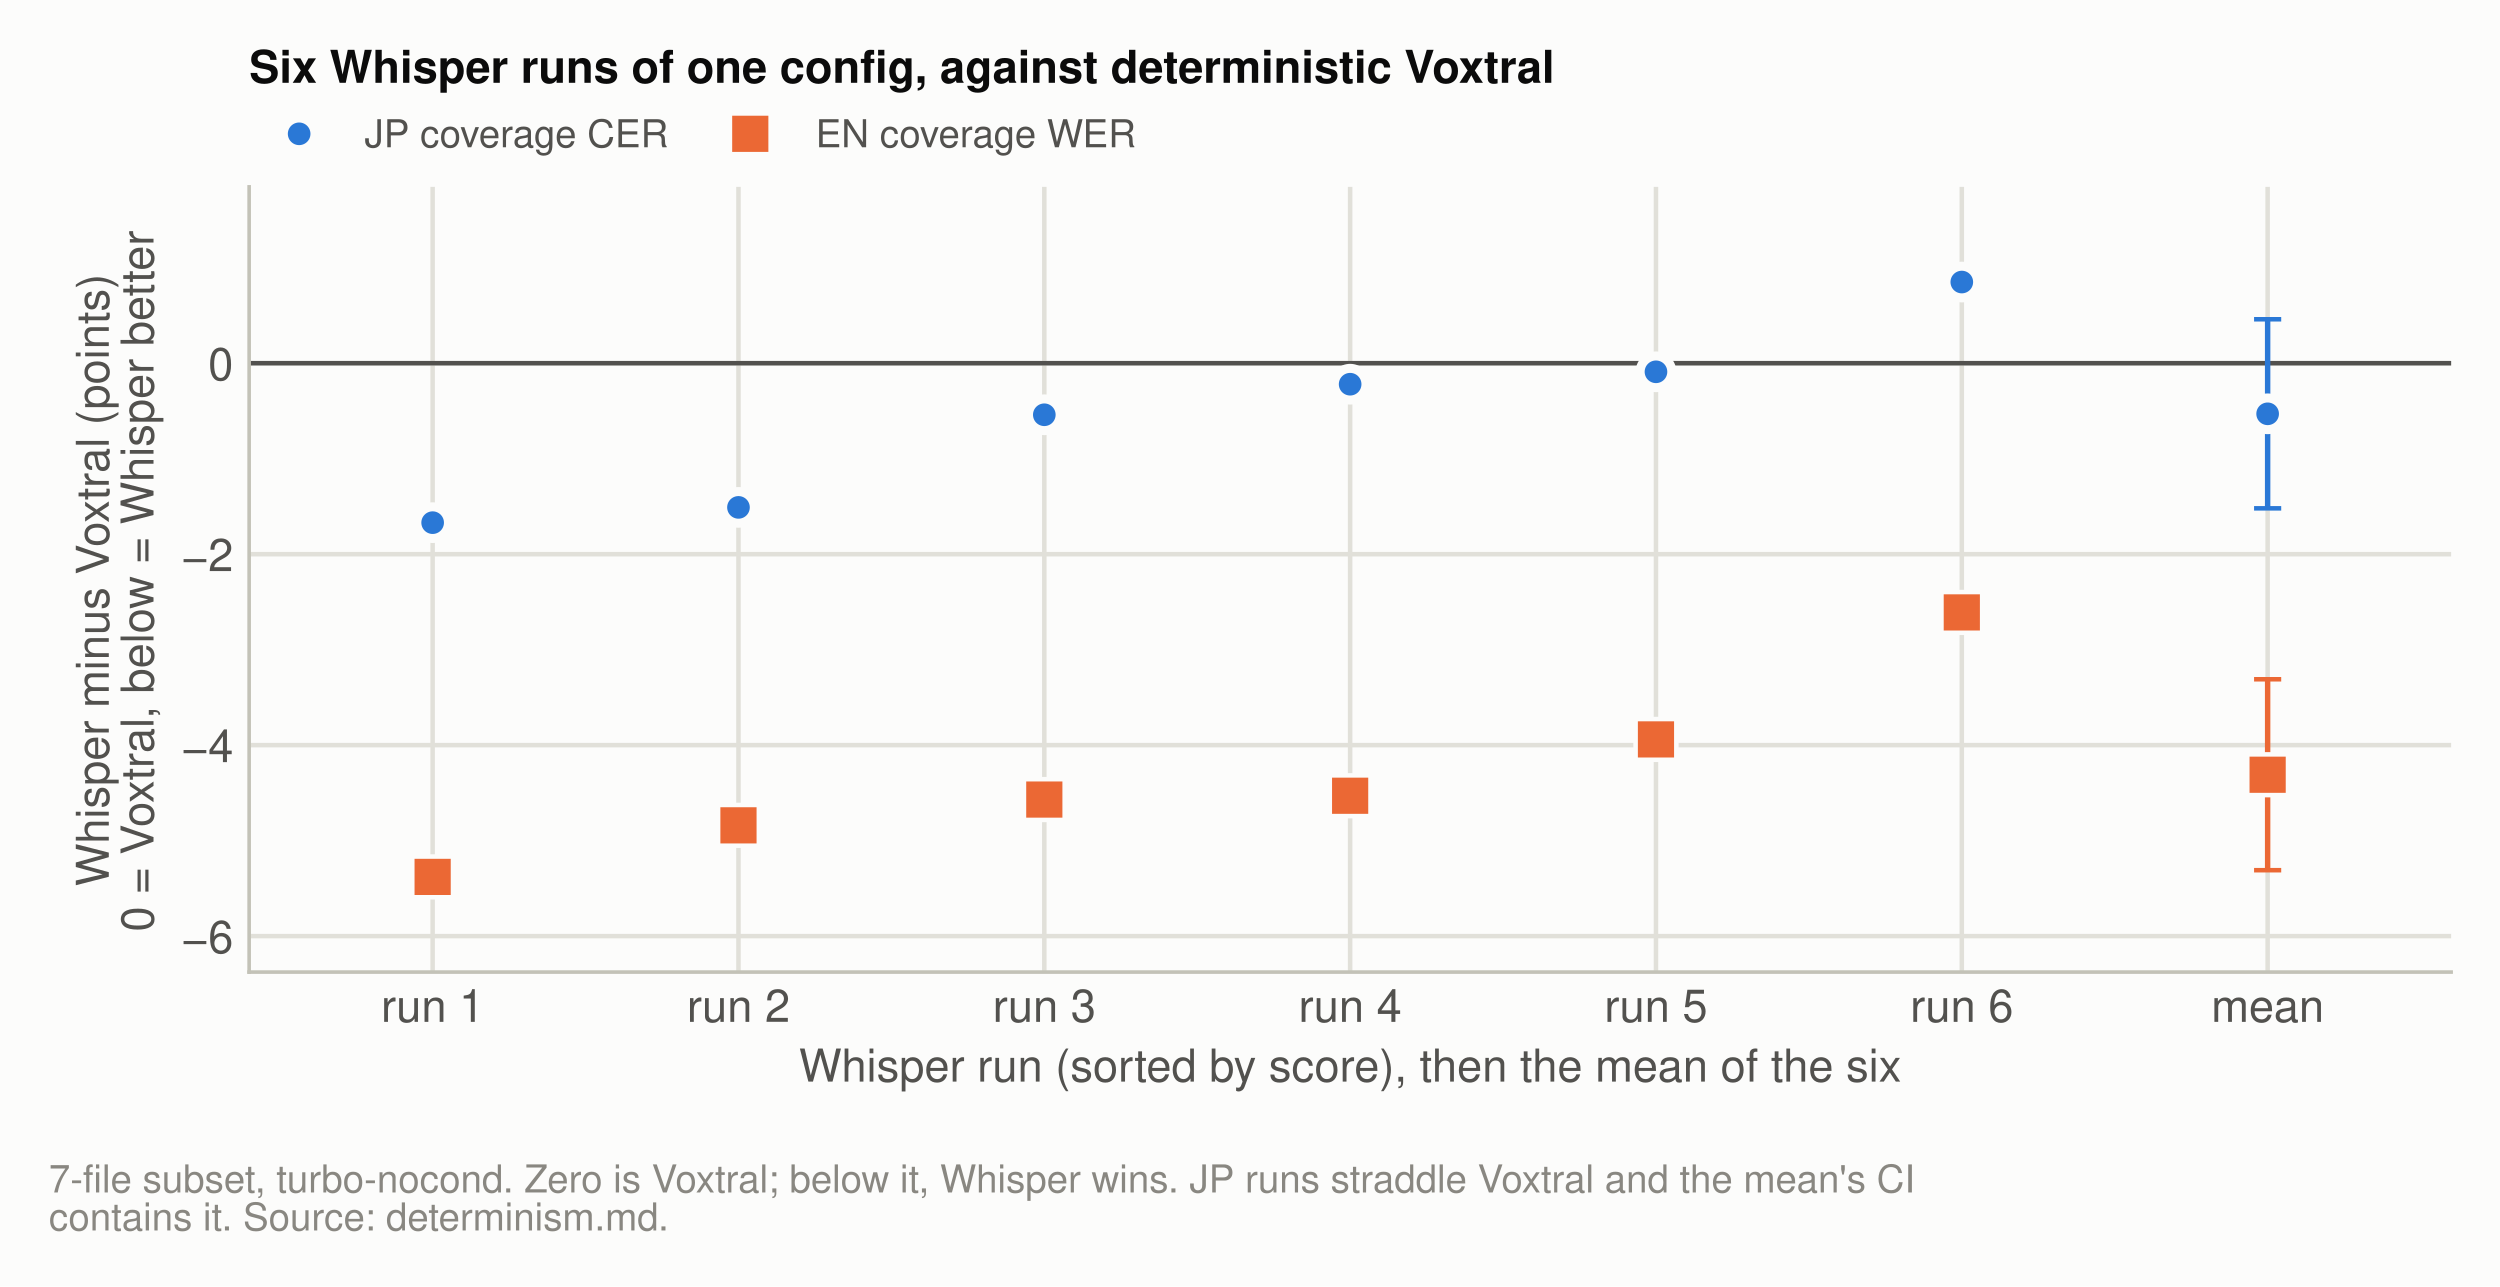
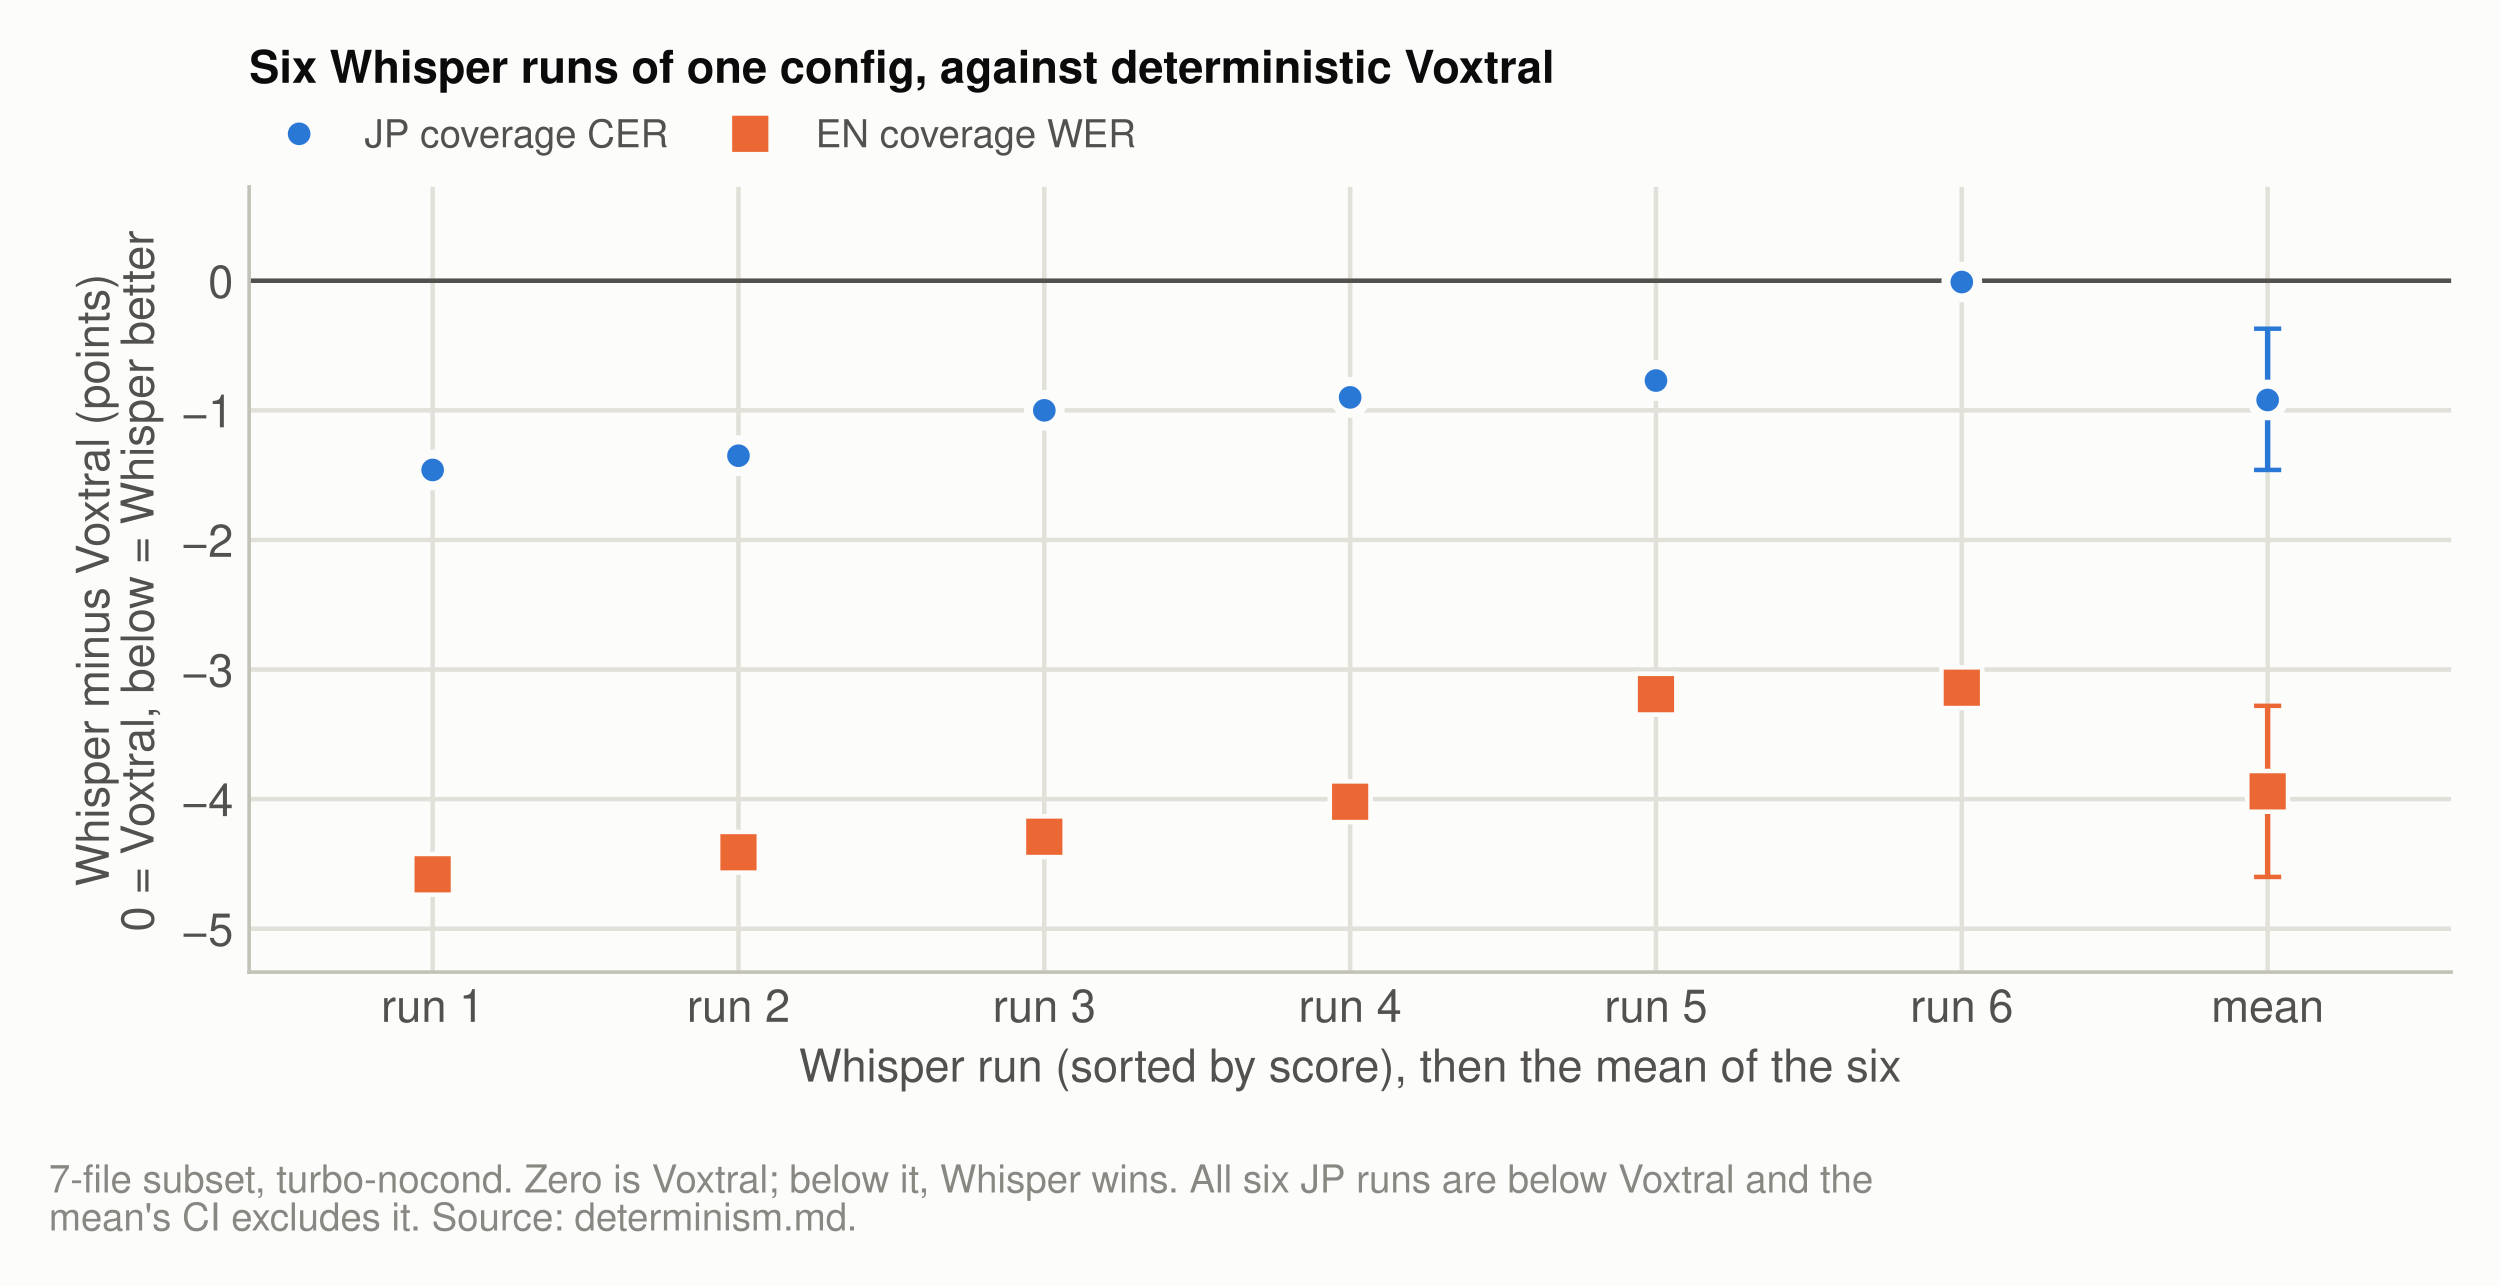
<svg xmlns="http://www.w3.org/2000/svg" xmlns:xlink="http://www.w3.org/1999/xlink" width="552.528pt" height="284.312pt" viewBox="0 0 552.528 284.312" version="1.1">
  <defs>
    <style type="text/css">*{stroke-linejoin: round; stroke-linecap: butt}</style>
  </defs>
  <g id="figure_1">
    <g id="patch_1">
      <path d="M 0 284.312  L 552.528 284.312  L 552.528 -0  L 0 -0  z " style="fill: #fcfcfb" />
    </g>
    <g id="axes_1">
      <g id="patch_2">
        <path d="M 55.064 214.841  L 541.728 214.841  L 541.728 41.3  L 55.064 41.3  z " style="fill: #fcfcfb" />
      </g>
      <g id="matplotlib.axis_1">
        <g id="xtick_1">
          <g id="line2d_1">
            <path d="M 95.619 214.841  L 95.619 41.3  " clip-path="url(#pbdebe14ab3)" style="fill: none; stroke: #e1e0d9; stroke-linecap: round" />
          </g>
          <g id="line2d_2" />
          <g id="text_1">
            <text style="font-size: 10px; font-family: 'Helvetica', 'Arial', 'DejaVu Sans'; text-anchor: middle; fill: #52514e" x="95.619" y="225.841" transform="rotate(-0 95.61906 225.8408)">run 1</text>
          </g>
        </g>
        <g id="xtick_2">
          <g id="line2d_3">
            <path d="M 163.211 214.841  L 163.211 41.3  " clip-path="url(#pbdebe14ab3)" style="fill: none; stroke: #e1e0d9; stroke-linecap: round" />
          </g>
          <g id="line2d_4" />
          <g id="text_2">
            <text style="font-size: 10px; font-family: 'Helvetica', 'Arial', 'DejaVu Sans'; text-anchor: middle; fill: #52514e" x="163.211" y="225.841" transform="rotate(-0 163.2113 225.8408)">run 2</text>
          </g>
        </g>
        <g id="xtick_3">
          <g id="line2d_5">
            <path d="M 230.804 214.841  L 230.804 41.3  " clip-path="url(#pbdebe14ab3)" style="fill: none; stroke: #e1e0d9; stroke-linecap: round" />
          </g>
          <g id="line2d_6" />
          <g id="text_3">
            <text style="font-size: 10px; font-family: 'Helvetica', 'Arial', 'DejaVu Sans'; text-anchor: middle; fill: #52514e" x="230.804" y="225.841" transform="rotate(-0 230.8036 225.8408)">run 3</text>
          </g>
        </g>
        <g id="xtick_4">
          <g id="line2d_7">
            <path d="M 298.396 214.841  L 298.396 41.3  " clip-path="url(#pbdebe14ab3)" style="fill: none; stroke: #e1e0d9; stroke-linecap: round" />
          </g>
          <g id="line2d_8" />
          <g id="text_4">
            <text style="font-size: 10px; font-family: 'Helvetica', 'Arial', 'DejaVu Sans'; text-anchor: middle; fill: #52514e" x="298.396" y="225.841" transform="rotate(-0 298.3959 225.8408)">run 4</text>
          </g>
        </g>
        <g id="xtick_5">
          <g id="line2d_9">
            <path d="M 365.988 214.841  L 365.988 41.3  " clip-path="url(#pbdebe14ab3)" style="fill: none; stroke: #e1e0d9; stroke-linecap: round" />
          </g>
          <g id="line2d_10" />
          <g id="text_5">
            <text style="font-size: 10px; font-family: 'Helvetica', 'Arial', 'DejaVu Sans'; text-anchor: middle; fill: #52514e" x="365.988" y="225.841" transform="rotate(-0 365.9881 225.8408)">run 5</text>
          </g>
        </g>
        <g id="xtick_6">
          <g id="line2d_11">
            <path d="M 433.58 214.841  L 433.58 41.3  " clip-path="url(#pbdebe14ab3)" style="fill: none; stroke: #e1e0d9; stroke-linecap: round" />
          </g>
          <g id="line2d_12" />
          <g id="text_6">
            <text style="font-size: 10px; font-family: 'Helvetica', 'Arial', 'DejaVu Sans'; text-anchor: middle; fill: #52514e" x="433.58" y="225.841" transform="rotate(-0 433.5804 225.8408)">run 6</text>
          </g>
        </g>
        <g id="xtick_7">
          <g id="line2d_13">
            <path d="M 501.173 214.841  L 501.173 41.3  " clip-path="url(#pbdebe14ab3)" style="fill: none; stroke: #e1e0d9; stroke-linecap: round" />
          </g>
          <g id="line2d_14" />
          <g id="text_7">
            <text style="font-size: 10px; font-family: 'Helvetica', 'Arial', 'DejaVu Sans'; text-anchor: middle; fill: #52514e" x="501.173" y="225.841" transform="rotate(-0 501.1726 225.8408)">mean</text>
          </g>
        </g>
        <g id="text_8">
          <text style="font-size: 10px; font-family: 'Helvetica', 'Arial', 'DejaVu Sans'; text-anchor: middle; fill: #52514e" x="298.396" y="239.04" transform="rotate(-0 298.3959 239.04)">Whisper run (sorted by score), then the mean of the six</text>
        </g>
      </g>
      <g id="matplotlib.axis_2">
        <g id="ytick_1">
          <g id="line2d_15">
-             <path d="M 55.064 206.889  L 541.728 206.889  " clip-path="url(#pbdebe14ab3)" style="fill: none; stroke: #e1e0d9; stroke-linecap: round" />
+             <path d="M 55.064 205.263  L 541.728 205.263  " clip-path="url(#pbdebe14ab3)" style="fill: none; stroke: #e1e0d9; stroke-linecap: round" />
          </g>
          <g id="line2d_16" />
          <g id="text_9">
-             <text style="font-size: 10px; font-family: 'Helvetica', 'Arial', 'DejaVu Sans'; text-anchor: end; fill: #52514e" x="51.564" y="210.639" transform="rotate(-0 51.5637 210.6393)">−6</text>
+             <text style="font-size: 10px; font-family: 'Helvetica', 'Arial', 'DejaVu Sans'; text-anchor: end; fill: #52514e" x="51.564" y="209.013" transform="rotate(-0 51.5637 209.0126)">−5</text>
          </g>
        </g>
        <g id="ytick_2">
          <g id="line2d_17">
-             <path d="M 55.064 164.684  L 541.728 164.684  " clip-path="url(#pbdebe14ab3)" style="fill: none; stroke: #e1e0d9; stroke-linecap: round" />
+             <path d="M 55.064 176.62  L 541.728 176.62  " clip-path="url(#pbdebe14ab3)" style="fill: none; stroke: #e1e0d9; stroke-linecap: round" />
          </g>
          <g id="line2d_18" />
          <g id="text_10">
-             <text style="font-size: 10px; font-family: 'Helvetica', 'Arial', 'DejaVu Sans'; text-anchor: end; fill: #52514e" x="51.564" y="168.434" transform="rotate(-0 51.5637 168.4337)">−4</text>
+             <text style="font-size: 10px; font-family: 'Helvetica', 'Arial', 'DejaVu Sans'; text-anchor: end; fill: #52514e" x="51.564" y="180.37" transform="rotate(-0 51.5637 180.3699)">−4</text>
          </g>
        </g>
        <g id="ytick_3">
          <g id="line2d_19">
-             <path d="M 55.064 122.478  L 541.728 122.478  " clip-path="url(#pbdebe14ab3)" style="fill: none; stroke: #e1e0d9; stroke-linecap: round" />
+             <path d="M 55.064 147.977  L 541.728 147.977  " clip-path="url(#pbdebe14ab3)" style="fill: none; stroke: #e1e0d9; stroke-linecap: round" />
          </g>
          <g id="line2d_20" />
          <g id="text_11">
-             <text style="font-size: 10px; font-family: 'Helvetica', 'Arial', 'DejaVu Sans'; text-anchor: end; fill: #52514e" x="51.564" y="126.228" transform="rotate(-0 51.5637 126.2282)">−2</text>
+             <text style="font-size: 10px; font-family: 'Helvetica', 'Arial', 'DejaVu Sans'; text-anchor: end; fill: #52514e" x="51.564" y="151.727" transform="rotate(-0 51.5637 151.7271)">−3</text>
          </g>
        </g>
        <g id="ytick_4">
          <g id="line2d_21">
-             <path d="M 55.064 80.273  L 541.728 80.273  " clip-path="url(#pbdebe14ab3)" style="fill: none; stroke: #e1e0d9; stroke-linecap: round" />
+             <path d="M 55.064 119.334  L 541.728 119.334  " clip-path="url(#pbdebe14ab3)" style="fill: none; stroke: #e1e0d9; stroke-linecap: round" />
          </g>
          <g id="line2d_22" />
          <g id="text_12">
-             <text style="font-size: 10px; font-family: 'Helvetica', 'Arial', 'DejaVu Sans'; text-anchor: end; fill: #52514e" x="51.564" y="84.023" transform="rotate(-0 51.5637 84.0226)">0</text>
-           </g>
-         </g>
-         <g id="text_13">
+             <text style="font-size: 10px; font-family: 'Helvetica', 'Arial', 'DejaVu Sans'; text-anchor: end; fill: #52514e" x="51.564" y="123.084" transform="rotate(-0 51.5637 123.0843)">−2</text>
+           </g>
+         </g>
+         <g id="ytick_5">
+           <g id="line2d_23">
+             <path d="M 55.064 90.692  L 541.728 90.692  " clip-path="url(#pbdebe14ab3)" style="fill: none; stroke: #e1e0d9; stroke-linecap: round" />
+           </g>
+           <g id="line2d_24" />
+           <g id="text_13">
+             <text style="font-size: 10px; font-family: 'Helvetica', 'Arial', 'DejaVu Sans'; text-anchor: end; fill: #52514e" x="51.564" y="94.442" transform="rotate(-0 51.5637 94.44158)">−1</text>
+           </g>
+         </g>
+         <g id="ytick_6">
+           <g id="line2d_25">
+             <path d="M 55.064 62.049  L 541.728 62.049  " clip-path="url(#pbdebe14ab3)" style="fill: none; stroke: #e1e0d9; stroke-linecap: round" />
+           </g>
+           <g id="line2d_26" />
+           <g id="text_14">
+             <text style="font-size: 10px; font-family: 'Helvetica', 'Arial', 'DejaVu Sans'; text-anchor: end; fill: #52514e" x="51.564" y="65.799" transform="rotate(-0 51.5637 65.79882)">0</text>
+           </g>
+         </g>
+         <g id="text_15">
          <text style="font-size: 10px; font-family: 'Helvetica', 'Arial', 'DejaVu Sans'; fill: #52514e" transform="translate(24.04661 195.8696) rotate(-90)">Whisper minus Voxtral (points)</text>
          <text style="font-size: 10px; font-family: 'Helvetica', 'Arial', 'DejaVu Sans'; fill: #52514e" transform="translate(33.92884 205.8868) rotate(-90)">0 = Voxtral, below = Whisper better</text>
        </g>
      </g>
-       <g id="line2d_23">
-         <path d="M 55.064 80.273  L 541.728 80.273  " clip-path="url(#pbdebe14ab3)" style="fill: none; stroke: #52514e; stroke-linecap: round" />
+       <g id="line2d_27">
+         <path d="M 55.064 62.049  L 541.728 62.049  " clip-path="url(#pbdebe14ab3)" style="fill: none; stroke: #52514e; stroke-linecap: round" />
      </g>
      <g id="LineCollection_1">
-         <path d="M 501.173 112.349  L 501.173 70.565  " clip-path="url(#pbdebe14ab3)" style="fill: none; stroke: #2a78d6; stroke-width: 1.2" />
-       </g>
-       <g id="line2d_24">
+         <path d="M 501.173 103.867  L 501.173 72.647  " clip-path="url(#pbdebe14ab3)" style="fill: none; stroke: #2a78d6; stroke-width: 1.2" />
+       </g>
+       <g id="line2d_28">
        <defs>
          <path id="mce53c60047" d="M 3 0  L -3 -0  " style="stroke: #2a78d6" />
        </defs>
        <g clip-path="url(#pbdebe14ab3)">
-           <use xlink:href="#mce53c60047" x="501.173" y="112.349" style="fill: #1f77b4; stroke: #2a78d6" />
-         </g>
-       </g>
-       <g id="line2d_25">
-         <g clip-path="url(#pbdebe14ab3)">
-           <use xlink:href="#mce53c60047" x="501.173" y="70.565" style="fill: #1f77b4; stroke: #2a78d6" />
+           <use xlink:href="#mce53c60047" x="501.173" y="103.867" style="fill: #1f77b4; stroke: #2a78d6" />
+         </g>
+       </g>
+       <g id="line2d_29">
+         <g clip-path="url(#pbdebe14ab3)">
+           <use xlink:href="#mce53c60047" x="501.173" y="72.647" style="fill: #1f77b4; stroke: #2a78d6" />
        </g>
      </g>
      <g id="LineCollection_2">
-         <path d="M 501.173 192.328  L 501.173 150.123  " clip-path="url(#pbdebe14ab3)" style="fill: none; stroke: #eb6834; stroke-width: 1.2" />
-       </g>
-       <g id="line2d_26">
+         <path d="M 501.173 193.806  L 501.173 155.997  " clip-path="url(#pbdebe14ab3)" style="fill: none; stroke: #eb6834; stroke-width: 1.2" />
+       </g>
+       <g id="line2d_30">
        <defs>
          <path id="m1107c26d89" d="M 3 0  L -3 -0  " style="stroke: #eb6834" />
        </defs>
        <g clip-path="url(#pbdebe14ab3)">
-           <use xlink:href="#m1107c26d89" x="501.173" y="192.328" style="fill: #1f77b4; stroke: #eb6834" />
-         </g>
-       </g>
-       <g id="line2d_27">
-         <g clip-path="url(#pbdebe14ab3)">
-           <use xlink:href="#m1107c26d89" x="501.173" y="150.123" style="fill: #1f77b4; stroke: #eb6834" />
+           <use xlink:href="#m1107c26d89" x="501.173" y="193.806" style="fill: #1f77b4; stroke: #eb6834" />
+         </g>
+       </g>
+       <g id="line2d_31">
+         <g clip-path="url(#pbdebe14ab3)">
+           <use xlink:href="#m1107c26d89" x="501.173" y="155.997" style="fill: #1f77b4; stroke: #eb6834" />
        </g>
      </g>
      <g id="patch_3">
        <path d="M 55.064 214.841  L 55.064 41.3  " style="fill: none; stroke: #c3c2b7; stroke-width: 0.8; stroke-linejoin: miter; stroke-linecap: square" />
      </g>
      <g id="patch_4">
        <path d="M 55.064 214.841  L 541.728 214.841  " style="fill: none; stroke: #c3c2b7; stroke-width: 0.8; stroke-linejoin: miter; stroke-linecap: square" />
      </g>
-       <g id="line2d_28">
+       <g id="line2d_32">
        <defs>
          <path id="me25996a3b5" d="M 0 3.5  C 0.928 3.5 1.819 3.131 2.475 2.475  C 3.131 1.819 3.5 0.928 3.5 0  C 3.5 -0.928 3.131 -1.819 2.475 -2.475  C 1.819 -3.131 0.928 -3.5 0 -3.5  C -0.928 -3.5 -1.819 -3.131 -2.475 -2.475  C -3.131 -1.819 -3.5 -0.928 -3.5 0  C -3.5 0.928 -3.131 1.819 -2.475 2.475  C -1.819 3.131 -0.928 3.5 0 3.5  z " style="stroke: #fcfcfb; stroke-width: 2" />
        </defs>
        <g clip-path="url(#pbdebe14ab3)">
-           <use xlink:href="#me25996a3b5" x="95.619" y="115.514" style="fill: #2a78d6; stroke: #fcfcfb; stroke-width: 2" />
-           <use xlink:href="#me25996a3b5" x="163.211" y="112.138" style="fill: #2a78d6; stroke: #fcfcfb; stroke-width: 2" />
-           <use xlink:href="#me25996a3b5" x="230.804" y="91.668" style="fill: #2a78d6; stroke: #fcfcfb; stroke-width: 2" />
-           <use xlink:href="#me25996a3b5" x="298.396" y="84.915" style="fill: #2a78d6; stroke: #fcfcfb; stroke-width: 2" />
-           <use xlink:href="#me25996a3b5" x="365.988" y="82.172" style="fill: #2a78d6; stroke: #fcfcfb; stroke-width: 2" />
+           <use xlink:href="#me25996a3b5" x="95.619" y="103.867" style="fill: #2a78d6; stroke: #fcfcfb; stroke-width: 2" />
+           <use xlink:href="#me25996a3b5" x="163.211" y="100.717" style="fill: #2a78d6; stroke: #fcfcfb; stroke-width: 2" />
+           <use xlink:href="#me25996a3b5" x="230.804" y="90.692" style="fill: #2a78d6; stroke: #fcfcfb; stroke-width: 2" />
+           <use xlink:href="#me25996a3b5" x="298.396" y="87.827" style="fill: #2a78d6; stroke: #fcfcfb; stroke-width: 2" />
+           <use xlink:href="#me25996a3b5" x="365.988" y="84.104" style="fill: #2a78d6; stroke: #fcfcfb; stroke-width: 2" />
          <use xlink:href="#me25996a3b5" x="433.58" y="62.335" style="fill: #2a78d6; stroke: #fcfcfb; stroke-width: 2" />
-           <use xlink:href="#me25996a3b5" x="501.173" y="91.457" style="fill: #2a78d6; stroke: #fcfcfb; stroke-width: 2" />
-         </g>
-       </g>
-       <g id="line2d_29">
+           <use xlink:href="#me25996a3b5" x="501.173" y="88.4" style="fill: #2a78d6; stroke: #fcfcfb; stroke-width: 2" />
+         </g>
+       </g>
+       <g id="line2d_33">
        <defs>
          <path id="m1132983ee9" d="M -4.5 4.5  L 4.5 4.5  L 4.5 -4.5  L -4.5 -4.5  z " style="stroke: #fcfcfb; stroke-linejoin: miter" />
        </defs>
        <g clip-path="url(#pbdebe14ab3)">
-           <use xlink:href="#m1132983ee9" x="95.619" y="193.806" style="fill: #eb6834; stroke: #fcfcfb; stroke-linejoin: miter" />
-           <use xlink:href="#m1132983ee9" x="163.211" y="182.41" style="fill: #eb6834; stroke: #fcfcfb; stroke-linejoin: miter" />
-           <use xlink:href="#m1132983ee9" x="230.804" y="176.712" style="fill: #eb6834; stroke: #fcfcfb; stroke-linejoin: miter" />
-           <use xlink:href="#m1132983ee9" x="298.396" y="175.868" style="fill: #eb6834; stroke: #fcfcfb; stroke-linejoin: miter" />
-           <use xlink:href="#m1132983ee9" x="365.988" y="163.418" style="fill: #eb6834; stroke: #fcfcfb; stroke-linejoin: miter" />
-           <use xlink:href="#m1132983ee9" x="433.58" y="135.351" style="fill: #eb6834; stroke: #fcfcfb; stroke-linejoin: miter" />
-           <use xlink:href="#m1132983ee9" x="501.173" y="171.226" style="fill: #eb6834; stroke: #fcfcfb; stroke-linejoin: miter" />
-         </g>
-       </g>
-       <g id="text_14">
+           <use xlink:href="#m1132983ee9" x="95.619" y="193.233" style="fill: #eb6834; stroke: #fcfcfb; stroke-linejoin: miter" />
+           <use xlink:href="#m1132983ee9" x="163.211" y="188.363" style="fill: #eb6834; stroke: #fcfcfb; stroke-linejoin: miter" />
+           <use xlink:href="#m1132983ee9" x="230.804" y="184.926" style="fill: #eb6834; stroke: #fcfcfb; stroke-linejoin: miter" />
+           <use xlink:href="#m1132983ee9" x="298.396" y="177.193" style="fill: #eb6834; stroke: #fcfcfb; stroke-linejoin: miter" />
+           <use xlink:href="#m1132983ee9" x="365.988" y="153.419" style="fill: #eb6834; stroke: #fcfcfb; stroke-linejoin: miter" />
+           <use xlink:href="#m1132983ee9" x="433.58" y="151.987" style="fill: #eb6834; stroke: #fcfcfb; stroke-linejoin: miter" />
+           <use xlink:href="#m1132983ee9" x="501.173" y="174.901" style="fill: #eb6834; stroke: #fcfcfb; stroke-linejoin: miter" />
+         </g>
+       </g>
+       <g id="text_16">
        <text style="font-weight: 700; font-size: 10px; font-family: 'Helvetica', 'Arial', 'DejaVu Sans'; text-anchor: start; fill: #0b0b0b" x="55.064" y="18.3" transform="rotate(-0 55.0637 18.3)">Six Whisper runs of one config, against deterministic Voxtral</text>
      </g>
      <g id="legend_1">
-         <g id="line2d_30">
+         <g id="line2d_34">
          <g>
            <use xlink:href="#me25996a3b5" x="66.114" y="29.574" style="fill: #2a78d6; stroke: #fcfcfb; stroke-width: 2" />
          </g>
        </g>
-         <g id="text_15">
+         <g id="text_17">
          <text style="font-size: 8.5px; font-family: 'Helvetica', 'Arial', 'DejaVu Sans'; text-anchor: start; fill: #52514e" x="80.564" y="32.549" transform="rotate(-0 80.5637 32.54856)">JP coverage CER</text>
        </g>
-         <g id="line2d_31">
+         <g id="line2d_35">
          <g>
            <use xlink:href="#m1132983ee9" x="165.819" y="29.574" style="fill: #eb6834; stroke: #fcfcfb; stroke-linejoin: miter" />
          </g>
        </g>
-         <g id="text_16">
+         <g id="text_18">
          <text style="font-size: 8.5px; font-family: 'Helvetica', 'Arial', 'DejaVu Sans'; text-anchor: start; fill: #52514e" x="180.269" y="32.549" transform="rotate(-0 180.2687 32.54856)">EN coverage WER</text>
        </g>
      </g>
    </g>
-     <g id="text_17">
-       <text style="font-size: 8.5px; font-family: 'Helvetica', 'Arial', 'DejaVu Sans'; fill: #898781" transform="translate(10.8 263.5416)">7-file subset, turbo-nocond. Zero is Voxtral; below it, Whisper wins. JP runs straddle Voxtral and the mean's CI</text>
-       <text style="font-size: 8.5px; font-family: 'Helvetica', 'Arial', 'DejaVu Sans'; fill: #898781" transform="translate(10.8 271.9415)">contains it. Source: determinism.md.</text>
+     <g id="text_19">
+       <text style="font-size: 8.5px; font-family: 'Helvetica', 'Arial', 'DejaVu Sans'; fill: #898781" transform="translate(10.8 263.5416)">7-file subset, turbo-nocond. Zero is Voxtral; below it, Whisper wins. All six JP runs are below Voxtral and the</text>
+       <text style="font-size: 8.5px; font-family: 'Helvetica', 'Arial', 'DejaVu Sans'; fill: #898781" transform="translate(10.8 271.9415)">mean's CI excludes it. Source: determinism.md.</text>
    </g>
  </g>
  <defs>
    <clipPath id="pbdebe14ab3">
      <rect x="55.064" y="41.3" width="486.664" height="173.541" />
    </clipPath>
  </defs>
</svg>
